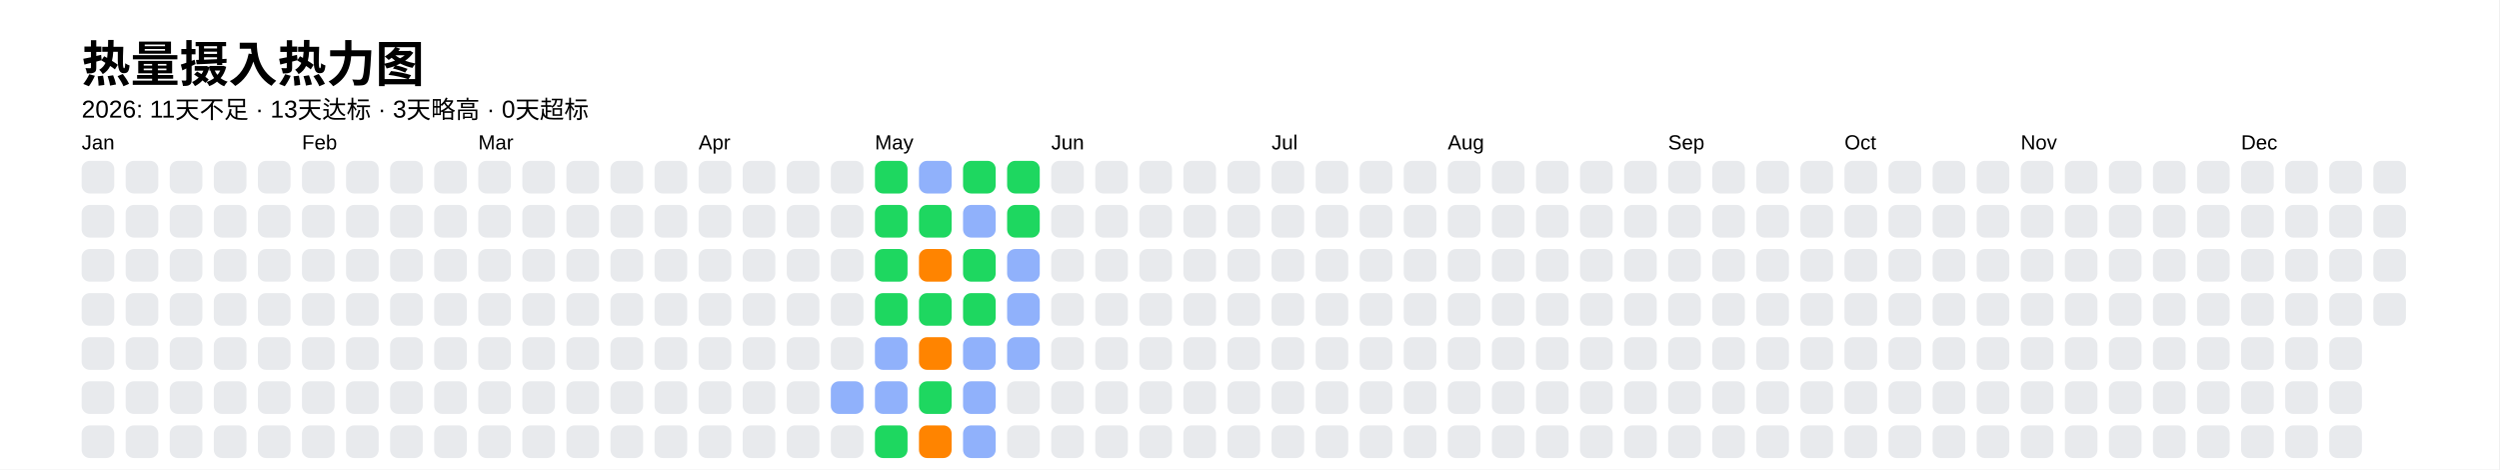
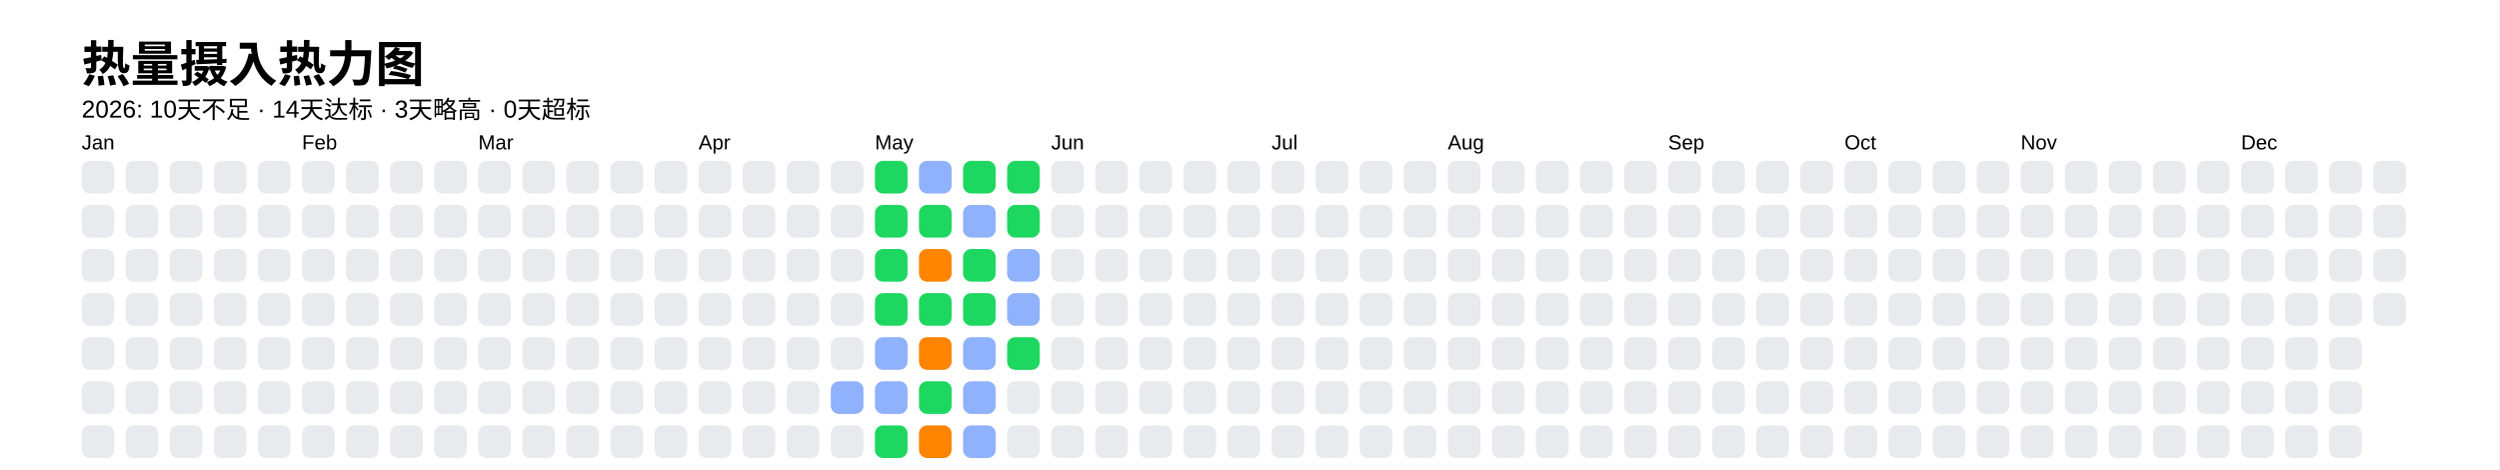
<svg xmlns="http://www.w3.org/2000/svg" style="background-color:white;" baseProfile="full" height="57.5mm" version="1.1" viewBox="0,0,306.2,57.5" width="306.2mm">
  <defs />
  <rect fill="#FFFFFF" height="57.5" width="306.2" x="0" y="0" />
  <text fill="#000000" style="font-size:6px; font-family:Arial; font-weight:bold;" x="10" y="10">热量摄入热力图</text>
-   <text fill="#000000" style="font-size:3px; font-family:Arial;" x="10" y="14.4">2026: 11天不足 · 13天达标 · 3天略高 · 0天超标</text>
+   <text fill="#000000" style="font-size:3px; font-family:Arial;" x="10" y="14.4">2026: 10天不足 · 14天达标 · 3天略高 · 0天超标</text>
  <text fill="#000000" style="font-size:2.5px; font-family:Arial" x="10" y="18.3">Jan</text>
  <rect fill="#E8EAED" height="4" rx="1" ry="1" width="4" x="10" y="19.7" />
  <rect fill="#E8EAED" height="4" rx="1" ry="1" width="4" x="10" y="25.1" />
  <rect fill="#E8EAED" height="4" rx="1" ry="1" width="4" x="10" y="30.5" />
  <rect fill="#E8EAED" height="4" rx="1" ry="1" width="4" x="10" y="35.9" />
  <rect fill="#E8EAED" height="4" rx="1" ry="1" width="4" x="10" y="41.3" />
  <rect fill="#E8EAED" height="4" rx="1" ry="1" width="4" x="10" y="46.7" />
  <rect fill="#E8EAED" height="4" rx="1" ry="1" width="4" x="10" y="52.1" />
  <rect fill="#E8EAED" height="4" rx="1" ry="1" width="4" x="15.4" y="19.7" />
  <rect fill="#E8EAED" height="4" rx="1" ry="1" width="4" x="15.4" y="25.1" />
  <rect fill="#E8EAED" height="4" rx="1" ry="1" width="4" x="15.4" y="30.5" />
  <rect fill="#E8EAED" height="4" rx="1" ry="1" width="4" x="15.4" y="35.9" />
  <rect fill="#E8EAED" height="4" rx="1" ry="1" width="4" x="15.4" y="41.3" />
  <rect fill="#E8EAED" height="4" rx="1" ry="1" width="4" x="15.4" y="46.7" />
  <rect fill="#E8EAED" height="4" rx="1" ry="1" width="4" x="15.4" y="52.1" />
  <rect fill="#E8EAED" height="4" rx="1" ry="1" width="4" x="20.8" y="19.7" />
  <rect fill="#E8EAED" height="4" rx="1" ry="1" width="4" x="20.8" y="25.1" />
  <rect fill="#E8EAED" height="4" rx="1" ry="1" width="4" x="20.8" y="30.5" />
  <rect fill="#E8EAED" height="4" rx="1" ry="1" width="4" x="20.8" y="35.9" />
  <rect fill="#E8EAED" height="4" rx="1" ry="1" width="4" x="20.8" y="41.3" />
  <rect fill="#E8EAED" height="4" rx="1" ry="1" width="4" x="20.8" y="46.7" />
  <rect fill="#E8EAED" height="4" rx="1" ry="1" width="4" x="20.8" y="52.1" />
  <rect fill="#E8EAED" height="4" rx="1" ry="1" width="4" x="26.2" y="19.7" />
  <rect fill="#E8EAED" height="4" rx="1" ry="1" width="4" x="26.2" y="25.1" />
  <rect fill="#E8EAED" height="4" rx="1" ry="1" width="4" x="26.2" y="30.5" />
  <rect fill="#E8EAED" height="4" rx="1" ry="1" width="4" x="26.2" y="35.9" />
  <rect fill="#E8EAED" height="4" rx="1" ry="1" width="4" x="26.2" y="41.3" />
  <rect fill="#E8EAED" height="4" rx="1" ry="1" width="4" x="26.2" y="46.7" />
  <rect fill="#E8EAED" height="4" rx="1" ry="1" width="4" x="26.2" y="52.1" />
  <rect fill="#E8EAED" height="4" rx="1" ry="1" width="4" x="31.6" y="19.7" />
  <rect fill="#E8EAED" height="4" rx="1" ry="1" width="4" x="31.6" y="25.1" />
  <rect fill="#E8EAED" height="4" rx="1" ry="1" width="4" x="31.6" y="30.5" />
  <rect fill="#E8EAED" height="4" rx="1" ry="1" width="4" x="31.6" y="35.9" />
  <rect fill="#E8EAED" height="4" rx="1" ry="1" width="4" x="31.6" y="41.3" />
  <rect fill="#E8EAED" height="4" rx="1" ry="1" width="4" x="31.6" y="46.7" />
  <rect fill="#E8EAED" height="4" rx="1" ry="1" width="4" x="31.6" y="52.1" />
  <text fill="#000000" style="font-size:2.5px; font-family:Arial" x="37.0" y="18.3">Feb</text>
  <rect fill="#E8EAED" height="4" rx="1" ry="1" width="4" x="37.0" y="19.7" />
  <rect fill="#E8EAED" height="4" rx="1" ry="1" width="4" x="37.0" y="25.1" />
  <rect fill="#E8EAED" height="4" rx="1" ry="1" width="4" x="37.0" y="30.5" />
  <rect fill="#E8EAED" height="4" rx="1" ry="1" width="4" x="37.0" y="35.9" />
  <rect fill="#E8EAED" height="4" rx="1" ry="1" width="4" x="37.0" y="41.3" />
  <rect fill="#E8EAED" height="4" rx="1" ry="1" width="4" x="37.0" y="46.7" />
  <rect fill="#E8EAED" height="4" rx="1" ry="1" width="4" x="37.0" y="52.1" />
  <rect fill="#E8EAED" height="4" rx="1" ry="1" width="4" x="42.4" y="19.7" />
  <rect fill="#E8EAED" height="4" rx="1" ry="1" width="4" x="42.4" y="25.1" />
  <rect fill="#E8EAED" height="4" rx="1" ry="1" width="4" x="42.4" y="30.5" />
  <rect fill="#E8EAED" height="4" rx="1" ry="1" width="4" x="42.4" y="35.9" />
  <rect fill="#E8EAED" height="4" rx="1" ry="1" width="4" x="42.4" y="41.3" />
  <rect fill="#E8EAED" height="4" rx="1" ry="1" width="4" x="42.4" y="46.7" />
  <rect fill="#E8EAED" height="4" rx="1" ry="1" width="4" x="42.4" y="52.1" />
  <rect fill="#E8EAED" height="4" rx="1" ry="1" width="4" x="47.8" y="19.7" />
  <rect fill="#E8EAED" height="4" rx="1" ry="1" width="4" x="47.8" y="25.1" />
  <rect fill="#E8EAED" height="4" rx="1" ry="1" width="4" x="47.8" y="30.5" />
  <rect fill="#E8EAED" height="4" rx="1" ry="1" width="4" x="47.8" y="35.9" />
  <rect fill="#E8EAED" height="4" rx="1" ry="1" width="4" x="47.8" y="41.3" />
  <rect fill="#E8EAED" height="4" rx="1" ry="1" width="4" x="47.8" y="46.7" />
  <rect fill="#E8EAED" height="4" rx="1" ry="1" width="4" x="47.8" y="52.1" />
  <rect fill="#E8EAED" height="4" rx="1" ry="1" width="4" x="53.2" y="19.7" />
  <rect fill="#E8EAED" height="4" rx="1" ry="1" width="4" x="53.2" y="25.1" />
  <rect fill="#E8EAED" height="4" rx="1" ry="1" width="4" x="53.2" y="30.5" />
  <rect fill="#E8EAED" height="4" rx="1" ry="1" width="4" x="53.2" y="35.9" />
  <rect fill="#E8EAED" height="4" rx="1" ry="1" width="4" x="53.2" y="41.3" />
  <rect fill="#E8EAED" height="4" rx="1" ry="1" width="4" x="53.2" y="46.7" />
  <rect fill="#E8EAED" height="4" rx="1" ry="1" width="4" x="53.2" y="52.1" />
  <text fill="#000000" style="font-size:2.5px; font-family:Arial" x="58.6" y="18.3">Mar</text>
  <rect fill="#E8EAED" height="4" rx="1" ry="1" width="4" x="58.6" y="19.7" />
  <rect fill="#E8EAED" height="4" rx="1" ry="1" width="4" x="58.6" y="25.1" />
  <rect fill="#E8EAED" height="4" rx="1" ry="1" width="4" x="58.6" y="30.5" />
  <rect fill="#E8EAED" height="4" rx="1" ry="1" width="4" x="58.6" y="35.9" />
  <rect fill="#E8EAED" height="4" rx="1" ry="1" width="4" x="58.6" y="41.3" />
  <rect fill="#E8EAED" height="4" rx="1" ry="1" width="4" x="58.6" y="46.7" />
  <rect fill="#E8EAED" height="4" rx="1" ry="1" width="4" x="58.6" y="52.1" />
  <rect fill="#E8EAED" height="4" rx="1" ry="1" width="4" x="64" y="19.7" />
  <rect fill="#E8EAED" height="4" rx="1" ry="1" width="4" x="64" y="25.1" />
  <rect fill="#E8EAED" height="4" rx="1" ry="1" width="4" x="64" y="30.5" />
  <rect fill="#E8EAED" height="4" rx="1" ry="1" width="4" x="64" y="35.9" />
  <rect fill="#E8EAED" height="4" rx="1" ry="1" width="4" x="64" y="41.3" />
  <rect fill="#E8EAED" height="4" rx="1" ry="1" width="4" x="64" y="46.7" />
  <rect fill="#E8EAED" height="4" rx="1" ry="1" width="4" x="64" y="52.1" />
  <rect fill="#E8EAED" height="4" rx="1" ry="1" width="4" x="69.4" y="19.7" />
  <rect fill="#E8EAED" height="4" rx="1" ry="1" width="4" x="69.4" y="25.1" />
  <rect fill="#E8EAED" height="4" rx="1" ry="1" width="4" x="69.4" y="30.5" />
  <rect fill="#E8EAED" height="4" rx="1" ry="1" width="4" x="69.4" y="35.9" />
  <rect fill="#E8EAED" height="4" rx="1" ry="1" width="4" x="69.4" y="41.3" />
  <rect fill="#E8EAED" height="4" rx="1" ry="1" width="4" x="69.4" y="46.7" />
  <rect fill="#E8EAED" height="4" rx="1" ry="1" width="4" x="69.4" y="52.1" />
  <rect fill="#E8EAED" height="4" rx="1" ry="1" width="4" x="74.8" y="19.7" />
  <rect fill="#E8EAED" height="4" rx="1" ry="1" width="4" x="74.8" y="25.1" />
  <rect fill="#E8EAED" height="4" rx="1" ry="1" width="4" x="74.8" y="30.5" />
  <rect fill="#E8EAED" height="4" rx="1" ry="1" width="4" x="74.8" y="35.9" />
  <rect fill="#E8EAED" height="4" rx="1" ry="1" width="4" x="74.8" y="41.3" />
  <rect fill="#E8EAED" height="4" rx="1" ry="1" width="4" x="74.8" y="46.7" />
  <rect fill="#E8EAED" height="4" rx="1" ry="1" width="4" x="74.8" y="52.1" />
  <rect fill="#E8EAED" height="4" rx="1" ry="1" width="4" x="80.2" y="19.7" />
  <rect fill="#E8EAED" height="4" rx="1" ry="1" width="4" x="80.2" y="25.1" />
  <rect fill="#E8EAED" height="4" rx="1" ry="1" width="4" x="80.2" y="30.5" />
  <rect fill="#E8EAED" height="4" rx="1" ry="1" width="4" x="80.2" y="35.9" />
  <rect fill="#E8EAED" height="4" rx="1" ry="1" width="4" x="80.2" y="41.3" />
  <rect fill="#E8EAED" height="4" rx="1" ry="1" width="4" x="80.2" y="46.7" />
  <rect fill="#E8EAED" height="4" rx="1" ry="1" width="4" x="80.2" y="52.1" />
  <text fill="#000000" style="font-size:2.5px; font-family:Arial" x="85.6" y="18.3">Apr</text>
  <rect fill="#E8EAED" height="4" rx="1" ry="1" width="4" x="85.6" y="19.7" />
  <rect fill="#E8EAED" height="4" rx="1" ry="1" width="4" x="85.6" y="25.1" />
  <rect fill="#E8EAED" height="4" rx="1" ry="1" width="4" x="85.6" y="30.5" />
  <rect fill="#E8EAED" height="4" rx="1" ry="1" width="4" x="85.6" y="35.9" />
  <rect fill="#E8EAED" height="4" rx="1" ry="1" width="4" x="85.6" y="41.3" />
  <rect fill="#E8EAED" height="4" rx="1" ry="1" width="4" x="85.6" y="46.7" />
  <rect fill="#E8EAED" height="4" rx="1" ry="1" width="4" x="85.6" y="52.1" />
  <rect fill="#E8EAED" height="4" rx="1" ry="1" width="4" x="91" y="19.7" />
  <rect fill="#E8EAED" height="4" rx="1" ry="1" width="4" x="91" y="25.1" />
  <rect fill="#E8EAED" height="4" rx="1" ry="1" width="4" x="91" y="30.5" />
  <rect fill="#E8EAED" height="4" rx="1" ry="1" width="4" x="91" y="35.9" />
  <rect fill="#E8EAED" height="4" rx="1" ry="1" width="4" x="91" y="41.3" />
  <rect fill="#E8EAED" height="4" rx="1" ry="1" width="4" x="91" y="46.7" />
  <rect fill="#E8EAED" height="4" rx="1" ry="1" width="4" x="91" y="52.1" />
  <rect fill="#E8EAED" height="4" rx="1" ry="1" width="4" x="96.4" y="19.7" />
  <rect fill="#E8EAED" height="4" rx="1" ry="1" width="4" x="96.4" y="25.1" />
  <rect fill="#E8EAED" height="4" rx="1" ry="1" width="4" x="96.4" y="30.5" />
  <rect fill="#E8EAED" height="4" rx="1" ry="1" width="4" x="96.4" y="35.9" />
  <rect fill="#E8EAED" height="4" rx="1" ry="1" width="4" x="96.4" y="41.3" />
  <rect fill="#E8EAED" height="4" rx="1" ry="1" width="4" x="96.4" y="46.7" />
  <rect fill="#E8EAED" height="4" rx="1" ry="1" width="4" x="96.4" y="52.1" />
  <rect fill="#E8EAED" height="4" rx="1" ry="1" width="4" x="101.8" y="19.7" />
  <rect fill="#E8EAED" height="4" rx="1" ry="1" width="4" x="101.8" y="25.1" />
  <rect fill="#E8EAED" height="4" rx="1" ry="1" width="4" x="101.8" y="30.5" />
  <rect fill="#E8EAED" height="4" rx="1" ry="1" width="4" x="101.8" y="35.9" />
  <rect fill="#E8EAED" height="4" rx="1" ry="1" width="4" x="101.8" y="41.3" />
  <rect fill="#90b1fb" height="4" rx="1" ry="1" width="4" x="101.8" y="46.7" />
  <rect fill="#E8EAED" height="4" rx="1" ry="1" width="4" x="101.8" y="52.1" />
  <text fill="#000000" style="font-size:2.5px; font-family:Arial" x="107.2" y="18.3">May</text>
  <rect fill="#1ed760" height="4" rx="1" ry="1" width="4" x="107.2" y="19.7" />
  <rect fill="#1ed760" height="4" rx="1" ry="1" width="4" x="107.2" y="25.1" />
  <rect fill="#1ed760" height="4" rx="1" ry="1" width="4" x="107.2" y="30.5" />
  <rect fill="#1ed760" height="4" rx="1" ry="1" width="4" x="107.2" y="35.9" />
  <rect fill="#90b1fb" height="4" rx="1" ry="1" width="4" x="107.2" y="41.3" />
  <rect fill="#90b1fb" height="4" rx="1" ry="1" width="4" x="107.2" y="46.7" />
  <rect fill="#1ed760" height="4" rx="1" ry="1" width="4" x="107.2" y="52.1" />
  <rect fill="#90b1fb" height="4" rx="1" ry="1" width="4" x="112.6" y="19.7" />
  <rect fill="#1ed760" height="4" rx="1" ry="1" width="4" x="112.6" y="25.1" />
  <rect fill="#ff8400" height="4" rx="1" ry="1" width="4" x="112.6" y="30.5" />
  <rect fill="#1ed760" height="4" rx="1" ry="1" width="4" x="112.6" y="35.9" />
  <rect fill="#ff8400" height="4" rx="1" ry="1" width="4" x="112.6" y="41.3" />
  <rect fill="#1ed760" height="4" rx="1" ry="1" width="4" x="112.6" y="46.7" />
  <rect fill="#ff8400" height="4" rx="1" ry="1" width="4" x="112.6" y="52.1" />
  <rect fill="#1ed760" height="4" rx="1" ry="1" width="4" x="118" y="19.7" />
  <rect fill="#90b1fb" height="4" rx="1" ry="1" width="4" x="118" y="25.1" />
  <rect fill="#1ed760" height="4" rx="1" ry="1" width="4" x="118" y="30.5" />
  <rect fill="#1ed760" height="4" rx="1" ry="1" width="4" x="118" y="35.9" />
  <rect fill="#90b1fb" height="4" rx="1" ry="1" width="4" x="118" y="41.3" />
  <rect fill="#90b1fb" height="4" rx="1" ry="1" width="4" x="118" y="46.7" />
  <rect fill="#90b1fb" height="4" rx="1" ry="1" width="4" x="118" y="52.1" />
  <rect fill="#1ed760" height="4" rx="1" ry="1" width="4" x="123.4" y="19.7" />
  <rect fill="#1ed760" height="4" rx="1" ry="1" width="4" x="123.4" y="25.1" />
  <rect fill="#90b1fb" height="4" rx="1" ry="1" width="4" x="123.4" y="30.5" />
  <rect fill="#90b1fb" height="4" rx="1" ry="1" width="4" x="123.4" y="35.9" />
-   <rect fill="#90b1fb" height="4" rx="1" ry="1" width="4" x="123.4" y="41.3" />
+   <rect fill="#1ed760" height="4" rx="1" ry="1" width="4" x="123.4" y="41.3" />
  <rect fill="#E8EAED" height="4" rx="1" ry="1" width="4" x="123.4" y="46.7" />
  <rect fill="#E8EAED" height="4" rx="1" ry="1" width="4" x="123.4" y="52.1" />
  <text fill="#000000" style="font-size:2.5px; font-family:Arial" x="128.8" y="18.3">Jun</text>
  <rect fill="#E8EAED" height="4" rx="1" ry="1" width="4" x="128.8" y="19.7" />
  <rect fill="#E8EAED" height="4" rx="1" ry="1" width="4" x="128.8" y="25.1" />
  <rect fill="#E8EAED" height="4" rx="1" ry="1" width="4" x="128.8" y="30.5" />
  <rect fill="#E8EAED" height="4" rx="1" ry="1" width="4" x="128.8" y="35.9" />
  <rect fill="#E8EAED" height="4" rx="1" ry="1" width="4" x="128.8" y="41.3" />
  <rect fill="#E8EAED" height="4" rx="1" ry="1" width="4" x="128.8" y="46.7" />
  <rect fill="#E8EAED" height="4" rx="1" ry="1" width="4" x="128.8" y="52.1" />
  <rect fill="#E8EAED" height="4" rx="1" ry="1" width="4" x="134.2" y="19.7" />
  <rect fill="#E8EAED" height="4" rx="1" ry="1" width="4" x="134.2" y="25.1" />
  <rect fill="#E8EAED" height="4" rx="1" ry="1" width="4" x="134.2" y="30.5" />
  <rect fill="#E8EAED" height="4" rx="1" ry="1" width="4" x="134.2" y="35.9" />
  <rect fill="#E8EAED" height="4" rx="1" ry="1" width="4" x="134.2" y="41.3" />
  <rect fill="#E8EAED" height="4" rx="1" ry="1" width="4" x="134.2" y="46.7" />
  <rect fill="#E8EAED" height="4" rx="1" ry="1" width="4" x="134.2" y="52.1" />
  <rect fill="#E8EAED" height="4" rx="1" ry="1" width="4" x="139.6" y="19.7" />
  <rect fill="#E8EAED" height="4" rx="1" ry="1" width="4" x="139.6" y="25.1" />
  <rect fill="#E8EAED" height="4" rx="1" ry="1" width="4" x="139.6" y="30.5" />
  <rect fill="#E8EAED" height="4" rx="1" ry="1" width="4" x="139.6" y="35.9" />
  <rect fill="#E8EAED" height="4" rx="1" ry="1" width="4" x="139.6" y="41.3" />
  <rect fill="#E8EAED" height="4" rx="1" ry="1" width="4" x="139.6" y="46.7" />
  <rect fill="#E8EAED" height="4" rx="1" ry="1" width="4" x="139.6" y="52.1" />
  <rect fill="#E8EAED" height="4" rx="1" ry="1" width="4" x="145" y="19.7" />
  <rect fill="#E8EAED" height="4" rx="1" ry="1" width="4" x="145" y="25.1" />
  <rect fill="#E8EAED" height="4" rx="1" ry="1" width="4" x="145" y="30.5" />
  <rect fill="#E8EAED" height="4" rx="1" ry="1" width="4" x="145" y="35.9" />
  <rect fill="#E8EAED" height="4" rx="1" ry="1" width="4" x="145" y="41.3" />
  <rect fill="#E8EAED" height="4" rx="1" ry="1" width="4" x="145" y="46.7" />
  <rect fill="#E8EAED" height="4" rx="1" ry="1" width="4" x="145" y="52.1" />
  <rect fill="#E8EAED" height="4" rx="1" ry="1" width="4" x="150.4" y="19.7" />
  <rect fill="#E8EAED" height="4" rx="1" ry="1" width="4" x="150.4" y="25.1" />
  <rect fill="#E8EAED" height="4" rx="1" ry="1" width="4" x="150.4" y="30.5" />
  <rect fill="#E8EAED" height="4" rx="1" ry="1" width="4" x="150.4" y="35.9" />
  <rect fill="#E8EAED" height="4" rx="1" ry="1" width="4" x="150.4" y="41.3" />
  <rect fill="#E8EAED" height="4" rx="1" ry="1" width="4" x="150.4" y="46.7" />
  <rect fill="#E8EAED" height="4" rx="1" ry="1" width="4" x="150.4" y="52.1" />
  <text fill="#000000" style="font-size:2.5px; font-family:Arial" x="155.8" y="18.3">Jul</text>
  <rect fill="#E8EAED" height="4" rx="1" ry="1" width="4" x="155.8" y="19.7" />
  <rect fill="#E8EAED" height="4" rx="1" ry="1" width="4" x="155.8" y="25.1" />
  <rect fill="#E8EAED" height="4" rx="1" ry="1" width="4" x="155.8" y="30.5" />
  <rect fill="#E8EAED" height="4" rx="1" ry="1" width="4" x="155.8" y="35.9" />
  <rect fill="#E8EAED" height="4" rx="1" ry="1" width="4" x="155.8" y="41.3" />
  <rect fill="#E8EAED" height="4" rx="1" ry="1" width="4" x="155.8" y="46.7" />
  <rect fill="#E8EAED" height="4" rx="1" ry="1" width="4" x="155.8" y="52.1" />
  <rect fill="#E8EAED" height="4" rx="1" ry="1" width="4" x="161.2" y="19.7" />
  <rect fill="#E8EAED" height="4" rx="1" ry="1" width="4" x="161.2" y="25.1" />
  <rect fill="#E8EAED" height="4" rx="1" ry="1" width="4" x="161.2" y="30.5" />
  <rect fill="#E8EAED" height="4" rx="1" ry="1" width="4" x="161.2" y="35.9" />
  <rect fill="#E8EAED" height="4" rx="1" ry="1" width="4" x="161.2" y="41.3" />
  <rect fill="#E8EAED" height="4" rx="1" ry="1" width="4" x="161.2" y="46.7" />
  <rect fill="#E8EAED" height="4" rx="1" ry="1" width="4" x="161.2" y="52.1" />
  <rect fill="#E8EAED" height="4" rx="1" ry="1" width="4" x="166.6" y="19.7" />
  <rect fill="#E8EAED" height="4" rx="1" ry="1" width="4" x="166.6" y="25.1" />
  <rect fill="#E8EAED" height="4" rx="1" ry="1" width="4" x="166.6" y="30.5" />
  <rect fill="#E8EAED" height="4" rx="1" ry="1" width="4" x="166.6" y="35.9" />
  <rect fill="#E8EAED" height="4" rx="1" ry="1" width="4" x="166.6" y="41.3" />
  <rect fill="#E8EAED" height="4" rx="1" ry="1" width="4" x="166.6" y="46.7" />
  <rect fill="#E8EAED" height="4" rx="1" ry="1" width="4" x="166.6" y="52.1" />
  <rect fill="#E8EAED" height="4" rx="1" ry="1" width="4" x="172" y="19.7" />
  <rect fill="#E8EAED" height="4" rx="1" ry="1" width="4" x="172" y="25.1" />
  <rect fill="#E8EAED" height="4" rx="1" ry="1" width="4" x="172" y="30.5" />
  <rect fill="#E8EAED" height="4" rx="1" ry="1" width="4" x="172" y="35.9" />
  <rect fill="#E8EAED" height="4" rx="1" ry="1" width="4" x="172" y="41.3" />
  <rect fill="#E8EAED" height="4" rx="1" ry="1" width="4" x="172" y="46.7" />
  <rect fill="#E8EAED" height="4" rx="1" ry="1" width="4" x="172" y="52.1" />
  <text fill="#000000" style="font-size:2.5px; font-family:Arial" x="177.4" y="18.3">Aug</text>
  <rect fill="#E8EAED" height="4" rx="1" ry="1" width="4" x="177.4" y="19.7" />
  <rect fill="#E8EAED" height="4" rx="1" ry="1" width="4" x="177.4" y="25.1" />
  <rect fill="#E8EAED" height="4" rx="1" ry="1" width="4" x="177.4" y="30.5" />
  <rect fill="#E8EAED" height="4" rx="1" ry="1" width="4" x="177.4" y="35.9" />
  <rect fill="#E8EAED" height="4" rx="1" ry="1" width="4" x="177.4" y="41.3" />
  <rect fill="#E8EAED" height="4" rx="1" ry="1" width="4" x="177.4" y="46.7" />
  <rect fill="#E8EAED" height="4" rx="1" ry="1" width="4" x="177.4" y="52.1" />
  <rect fill="#E8EAED" height="4" rx="1" ry="1" width="4" x="182.8" y="19.7" />
  <rect fill="#E8EAED" height="4" rx="1" ry="1" width="4" x="182.8" y="25.1" />
  <rect fill="#E8EAED" height="4" rx="1" ry="1" width="4" x="182.8" y="30.5" />
  <rect fill="#E8EAED" height="4" rx="1" ry="1" width="4" x="182.8" y="35.9" />
  <rect fill="#E8EAED" height="4" rx="1" ry="1" width="4" x="182.8" y="41.3" />
  <rect fill="#E8EAED" height="4" rx="1" ry="1" width="4" x="182.8" y="46.7" />
  <rect fill="#E8EAED" height="4" rx="1" ry="1" width="4" x="182.8" y="52.1" />
  <rect fill="#E8EAED" height="4" rx="1" ry="1" width="4" x="188.2" y="19.7" />
  <rect fill="#E8EAED" height="4" rx="1" ry="1" width="4" x="188.2" y="25.1" />
  <rect fill="#E8EAED" height="4" rx="1" ry="1" width="4" x="188.2" y="30.5" />
  <rect fill="#E8EAED" height="4" rx="1" ry="1" width="4" x="188.2" y="35.9" />
  <rect fill="#E8EAED" height="4" rx="1" ry="1" width="4" x="188.2" y="41.3" />
  <rect fill="#E8EAED" height="4" rx="1" ry="1" width="4" x="188.2" y="46.7" />
  <rect fill="#E8EAED" height="4" rx="1" ry="1" width="4" x="188.2" y="52.1" />
  <rect fill="#E8EAED" height="4" rx="1" ry="1" width="4" x="193.6" y="19.7" />
  <rect fill="#E8EAED" height="4" rx="1" ry="1" width="4" x="193.6" y="25.1" />
  <rect fill="#E8EAED" height="4" rx="1" ry="1" width="4" x="193.6" y="30.5" />
  <rect fill="#E8EAED" height="4" rx="1" ry="1" width="4" x="193.6" y="35.9" />
  <rect fill="#E8EAED" height="4" rx="1" ry="1" width="4" x="193.6" y="41.3" />
  <rect fill="#E8EAED" height="4" rx="1" ry="1" width="4" x="193.6" y="46.7" />
  <rect fill="#E8EAED" height="4" rx="1" ry="1" width="4" x="193.6" y="52.1" />
  <rect fill="#E8EAED" height="4" rx="1" ry="1" width="4" x="199" y="19.7" />
  <rect fill="#E8EAED" height="4" rx="1" ry="1" width="4" x="199" y="25.1" />
  <rect fill="#E8EAED" height="4" rx="1" ry="1" width="4" x="199" y="30.5" />
  <rect fill="#E8EAED" height="4" rx="1" ry="1" width="4" x="199" y="35.9" />
  <rect fill="#E8EAED" height="4" rx="1" ry="1" width="4" x="199" y="41.3" />
  <rect fill="#E8EAED" height="4" rx="1" ry="1" width="4" x="199" y="46.7" />
  <rect fill="#E8EAED" height="4" rx="1" ry="1" width="4" x="199" y="52.1" />
  <text fill="#000000" style="font-size:2.5px; font-family:Arial" x="204.4" y="18.3">Sep</text>
  <rect fill="#E8EAED" height="4" rx="1" ry="1" width="4" x="204.4" y="19.7" />
  <rect fill="#E8EAED" height="4" rx="1" ry="1" width="4" x="204.4" y="25.1" />
  <rect fill="#E8EAED" height="4" rx="1" ry="1" width="4" x="204.4" y="30.5" />
  <rect fill="#E8EAED" height="4" rx="1" ry="1" width="4" x="204.4" y="35.9" />
  <rect fill="#E8EAED" height="4" rx="1" ry="1" width="4" x="204.4" y="41.3" />
  <rect fill="#E8EAED" height="4" rx="1" ry="1" width="4" x="204.4" y="46.7" />
  <rect fill="#E8EAED" height="4" rx="1" ry="1" width="4" x="204.4" y="52.1" />
  <rect fill="#E8EAED" height="4" rx="1" ry="1" width="4" x="209.8" y="19.7" />
  <rect fill="#E8EAED" height="4" rx="1" ry="1" width="4" x="209.8" y="25.1" />
  <rect fill="#E8EAED" height="4" rx="1" ry="1" width="4" x="209.8" y="30.5" />
  <rect fill="#E8EAED" height="4" rx="1" ry="1" width="4" x="209.8" y="35.9" />
  <rect fill="#E8EAED" height="4" rx="1" ry="1" width="4" x="209.8" y="41.3" />
  <rect fill="#E8EAED" height="4" rx="1" ry="1" width="4" x="209.8" y="46.7" />
  <rect fill="#E8EAED" height="4" rx="1" ry="1" width="4" x="209.8" y="52.1" />
  <rect fill="#E8EAED" height="4" rx="1" ry="1" width="4" x="215.2" y="19.7" />
  <rect fill="#E8EAED" height="4" rx="1" ry="1" width="4" x="215.2" y="25.1" />
  <rect fill="#E8EAED" height="4" rx="1" ry="1" width="4" x="215.2" y="30.5" />
  <rect fill="#E8EAED" height="4" rx="1" ry="1" width="4" x="215.2" y="35.9" />
  <rect fill="#E8EAED" height="4" rx="1" ry="1" width="4" x="215.2" y="41.3" />
  <rect fill="#E8EAED" height="4" rx="1" ry="1" width="4" x="215.2" y="46.7" />
  <rect fill="#E8EAED" height="4" rx="1" ry="1" width="4" x="215.2" y="52.1" />
  <rect fill="#E8EAED" height="4" rx="1" ry="1" width="4" x="220.6" y="19.7" />
  <rect fill="#E8EAED" height="4" rx="1" ry="1" width="4" x="220.6" y="25.1" />
  <rect fill="#E8EAED" height="4" rx="1" ry="1" width="4" x="220.6" y="30.5" />
  <rect fill="#E8EAED" height="4" rx="1" ry="1" width="4" x="220.6" y="35.9" />
  <rect fill="#E8EAED" height="4" rx="1" ry="1" width="4" x="220.6" y="41.3" />
  <rect fill="#E8EAED" height="4" rx="1" ry="1" width="4" x="220.6" y="46.7" />
  <rect fill="#E8EAED" height="4" rx="1" ry="1" width="4" x="220.6" y="52.1" />
  <text fill="#000000" style="font-size:2.5px; font-family:Arial" x="226" y="18.3">Oct</text>
  <rect fill="#E8EAED" height="4" rx="1" ry="1" width="4" x="226" y="19.7" />
  <rect fill="#E8EAED" height="4" rx="1" ry="1" width="4" x="226" y="25.1" />
  <rect fill="#E8EAED" height="4" rx="1" ry="1" width="4" x="226" y="30.5" />
  <rect fill="#E8EAED" height="4" rx="1" ry="1" width="4" x="226" y="35.9" />
  <rect fill="#E8EAED" height="4" rx="1" ry="1" width="4" x="226" y="41.3" />
  <rect fill="#E8EAED" height="4" rx="1" ry="1" width="4" x="226" y="46.7" />
  <rect fill="#E8EAED" height="4" rx="1" ry="1" width="4" x="226" y="52.1" />
  <rect fill="#E8EAED" height="4" rx="1" ry="1" width="4" x="231.4" y="19.7" />
  <rect fill="#E8EAED" height="4" rx="1" ry="1" width="4" x="231.4" y="25.1" />
  <rect fill="#E8EAED" height="4" rx="1" ry="1" width="4" x="231.4" y="30.5" />
  <rect fill="#E8EAED" height="4" rx="1" ry="1" width="4" x="231.4" y="35.9" />
  <rect fill="#E8EAED" height="4" rx="1" ry="1" width="4" x="231.4" y="41.3" />
  <rect fill="#E8EAED" height="4" rx="1" ry="1" width="4" x="231.4" y="46.7" />
  <rect fill="#E8EAED" height="4" rx="1" ry="1" width="4" x="231.4" y="52.1" />
  <rect fill="#E8EAED" height="4" rx="1" ry="1" width="4" x="236.8" y="19.7" />
  <rect fill="#E8EAED" height="4" rx="1" ry="1" width="4" x="236.8" y="25.1" />
  <rect fill="#E8EAED" height="4" rx="1" ry="1" width="4" x="236.8" y="30.5" />
  <rect fill="#E8EAED" height="4" rx="1" ry="1" width="4" x="236.8" y="35.9" />
  <rect fill="#E8EAED" height="4" rx="1" ry="1" width="4" x="236.8" y="41.3" />
  <rect fill="#E8EAED" height="4" rx="1" ry="1" width="4" x="236.8" y="46.7" />
  <rect fill="#E8EAED" height="4" rx="1" ry="1" width="4" x="236.8" y="52.1" />
  <rect fill="#E8EAED" height="4" rx="1" ry="1" width="4" x="242.2" y="19.7" />
  <rect fill="#E8EAED" height="4" rx="1" ry="1" width="4" x="242.2" y="25.1" />
  <rect fill="#E8EAED" height="4" rx="1" ry="1" width="4" x="242.2" y="30.5" />
  <rect fill="#E8EAED" height="4" rx="1" ry="1" width="4" x="242.2" y="35.9" />
  <rect fill="#E8EAED" height="4" rx="1" ry="1" width="4" x="242.2" y="41.3" />
  <rect fill="#E8EAED" height="4" rx="1" ry="1" width="4" x="242.2" y="46.7" />
  <rect fill="#E8EAED" height="4" rx="1" ry="1" width="4" x="242.2" y="52.1" />
  <text fill="#000000" style="font-size:2.5px; font-family:Arial" x="247.6" y="18.3">Nov</text>
  <rect fill="#E8EAED" height="4" rx="1" ry="1" width="4" x="247.6" y="19.7" />
  <rect fill="#E8EAED" height="4" rx="1" ry="1" width="4" x="247.6" y="25.1" />
  <rect fill="#E8EAED" height="4" rx="1" ry="1" width="4" x="247.6" y="30.5" />
  <rect fill="#E8EAED" height="4" rx="1" ry="1" width="4" x="247.6" y="35.9" />
  <rect fill="#E8EAED" height="4" rx="1" ry="1" width="4" x="247.6" y="41.3" />
  <rect fill="#E8EAED" height="4" rx="1" ry="1" width="4" x="247.6" y="46.7" />
  <rect fill="#E8EAED" height="4" rx="1" ry="1" width="4" x="247.6" y="52.1" />
  <rect fill="#E8EAED" height="4" rx="1" ry="1" width="4" x="253" y="19.7" />
  <rect fill="#E8EAED" height="4" rx="1" ry="1" width="4" x="253" y="25.1" />
  <rect fill="#E8EAED" height="4" rx="1" ry="1" width="4" x="253" y="30.5" />
  <rect fill="#E8EAED" height="4" rx="1" ry="1" width="4" x="253" y="35.9" />
  <rect fill="#E8EAED" height="4" rx="1" ry="1" width="4" x="253" y="41.3" />
  <rect fill="#E8EAED" height="4" rx="1" ry="1" width="4" x="253" y="46.7" />
  <rect fill="#E8EAED" height="4" rx="1" ry="1" width="4" x="253" y="52.1" />
  <rect fill="#E8EAED" height="4" rx="1" ry="1" width="4" x="258.4" y="19.7" />
  <rect fill="#E8EAED" height="4" rx="1" ry="1" width="4" x="258.4" y="25.1" />
  <rect fill="#E8EAED" height="4" rx="1" ry="1" width="4" x="258.4" y="30.5" />
  <rect fill="#E8EAED" height="4" rx="1" ry="1" width="4" x="258.4" y="35.9" />
  <rect fill="#E8EAED" height="4" rx="1" ry="1" width="4" x="258.4" y="41.3" />
  <rect fill="#E8EAED" height="4" rx="1" ry="1" width="4" x="258.4" y="46.7" />
  <rect fill="#E8EAED" height="4" rx="1" ry="1" width="4" x="258.4" y="52.1" />
  <rect fill="#E8EAED" height="4" rx="1" ry="1" width="4" x="263.8" y="19.7" />
  <rect fill="#E8EAED" height="4" rx="1" ry="1" width="4" x="263.8" y="25.1" />
  <rect fill="#E8EAED" height="4" rx="1" ry="1" width="4" x="263.8" y="30.5" />
  <rect fill="#E8EAED" height="4" rx="1" ry="1" width="4" x="263.8" y="35.9" />
  <rect fill="#E8EAED" height="4" rx="1" ry="1" width="4" x="263.8" y="41.3" />
  <rect fill="#E8EAED" height="4" rx="1" ry="1" width="4" x="263.8" y="46.7" />
  <rect fill="#E8EAED" height="4" rx="1" ry="1" width="4" x="263.8" y="52.1" />
  <rect fill="#E8EAED" height="4" rx="1" ry="1" width="4" x="269.2" y="19.7" />
  <rect fill="#E8EAED" height="4" rx="1" ry="1" width="4" x="269.2" y="25.1" />
  <rect fill="#E8EAED" height="4" rx="1" ry="1" width="4" x="269.2" y="30.5" />
  <rect fill="#E8EAED" height="4" rx="1" ry="1" width="4" x="269.2" y="35.9" />
  <rect fill="#E8EAED" height="4" rx="1" ry="1" width="4" x="269.2" y="41.3" />
  <rect fill="#E8EAED" height="4" rx="1" ry="1" width="4" x="269.2" y="46.7" />
  <rect fill="#E8EAED" height="4" rx="1" ry="1" width="4" x="269.2" y="52.1" />
  <text fill="#000000" style="font-size:2.5px; font-family:Arial" x="274.6" y="18.3">Dec</text>
  <rect fill="#E8EAED" height="4" rx="1" ry="1" width="4" x="274.6" y="19.7" />
  <rect fill="#E8EAED" height="4" rx="1" ry="1" width="4" x="274.6" y="25.1" />
  <rect fill="#E8EAED" height="4" rx="1" ry="1" width="4" x="274.6" y="30.5" />
  <rect fill="#E8EAED" height="4" rx="1" ry="1" width="4" x="274.6" y="35.9" />
  <rect fill="#E8EAED" height="4" rx="1" ry="1" width="4" x="274.6" y="41.3" />
  <rect fill="#E8EAED" height="4" rx="1" ry="1" width="4" x="274.6" y="46.7" />
  <rect fill="#E8EAED" height="4" rx="1" ry="1" width="4" x="274.6" y="52.1" />
  <rect fill="#E8EAED" height="4" rx="1" ry="1" width="4" x="280" y="19.7" />
  <rect fill="#E8EAED" height="4" rx="1" ry="1" width="4" x="280" y="25.1" />
  <rect fill="#E8EAED" height="4" rx="1" ry="1" width="4" x="280" y="30.5" />
  <rect fill="#E8EAED" height="4" rx="1" ry="1" width="4" x="280" y="35.9" />
  <rect fill="#E8EAED" height="4" rx="1" ry="1" width="4" x="280" y="41.3" />
  <rect fill="#E8EAED" height="4" rx="1" ry="1" width="4" x="280" y="46.7" />
  <rect fill="#E8EAED" height="4" rx="1" ry="1" width="4" x="280" y="52.1" />
  <rect fill="#E8EAED" height="4" rx="1" ry="1" width="4" x="285.4" y="19.7" />
  <rect fill="#E8EAED" height="4" rx="1" ry="1" width="4" x="285.4" y="25.1" />
  <rect fill="#E8EAED" height="4" rx="1" ry="1" width="4" x="285.4" y="30.5" />
  <rect fill="#E8EAED" height="4" rx="1" ry="1" width="4" x="285.4" y="35.9" />
  <rect fill="#E8EAED" height="4" rx="1" ry="1" width="4" x="285.4" y="41.3" />
  <rect fill="#E8EAED" height="4" rx="1" ry="1" width="4" x="285.4" y="46.7" />
  <rect fill="#E8EAED" height="4" rx="1" ry="1" width="4" x="285.4" y="52.1" />
  <rect fill="#E8EAED" height="4" rx="1" ry="1" width="4" x="290.8" y="19.7" />
  <rect fill="#E8EAED" height="4" rx="1" ry="1" width="4" x="290.8" y="25.1" />
  <rect fill="#E8EAED" height="4" rx="1" ry="1" width="4" x="290.8" y="30.5" />
  <rect fill="#E8EAED" height="4" rx="1" ry="1" width="4" x="290.8" y="35.9" />
</svg>
